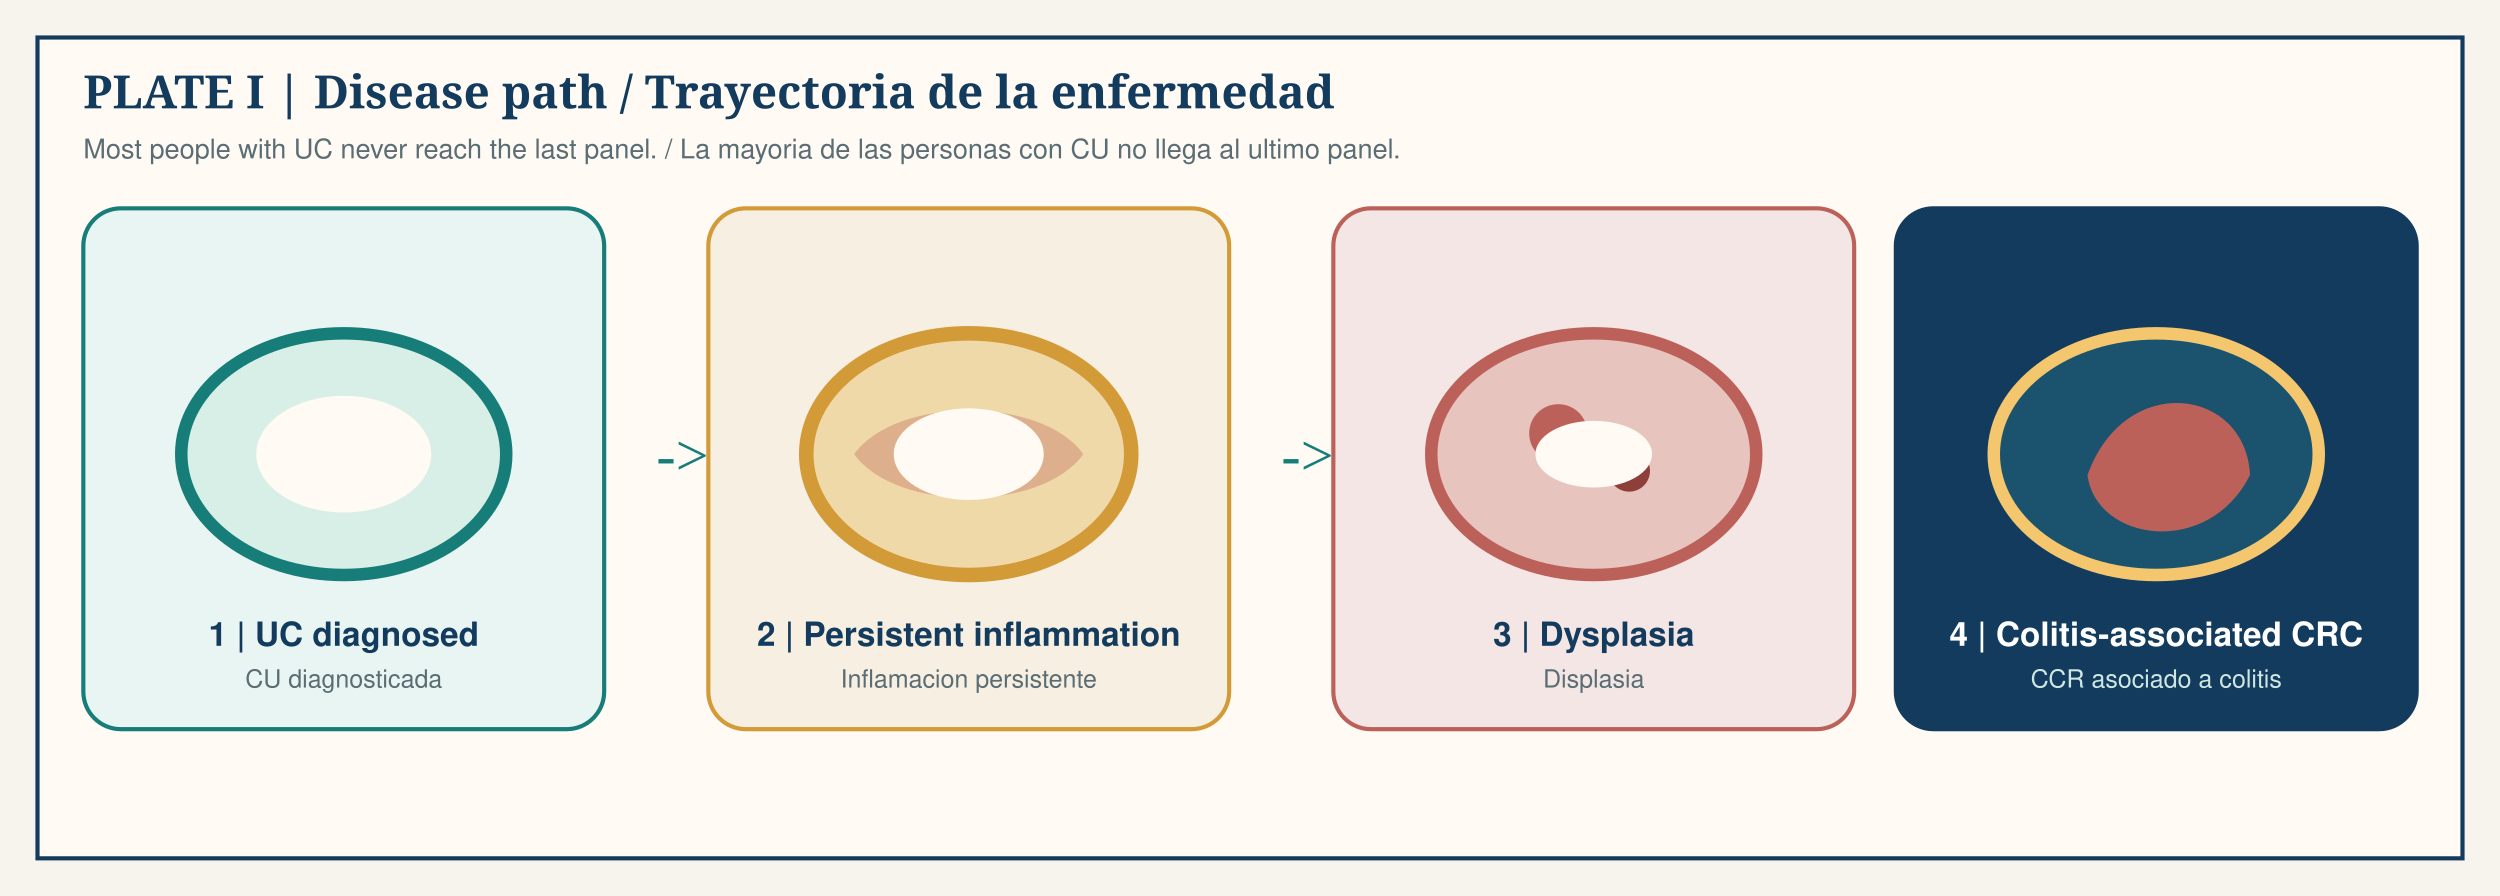
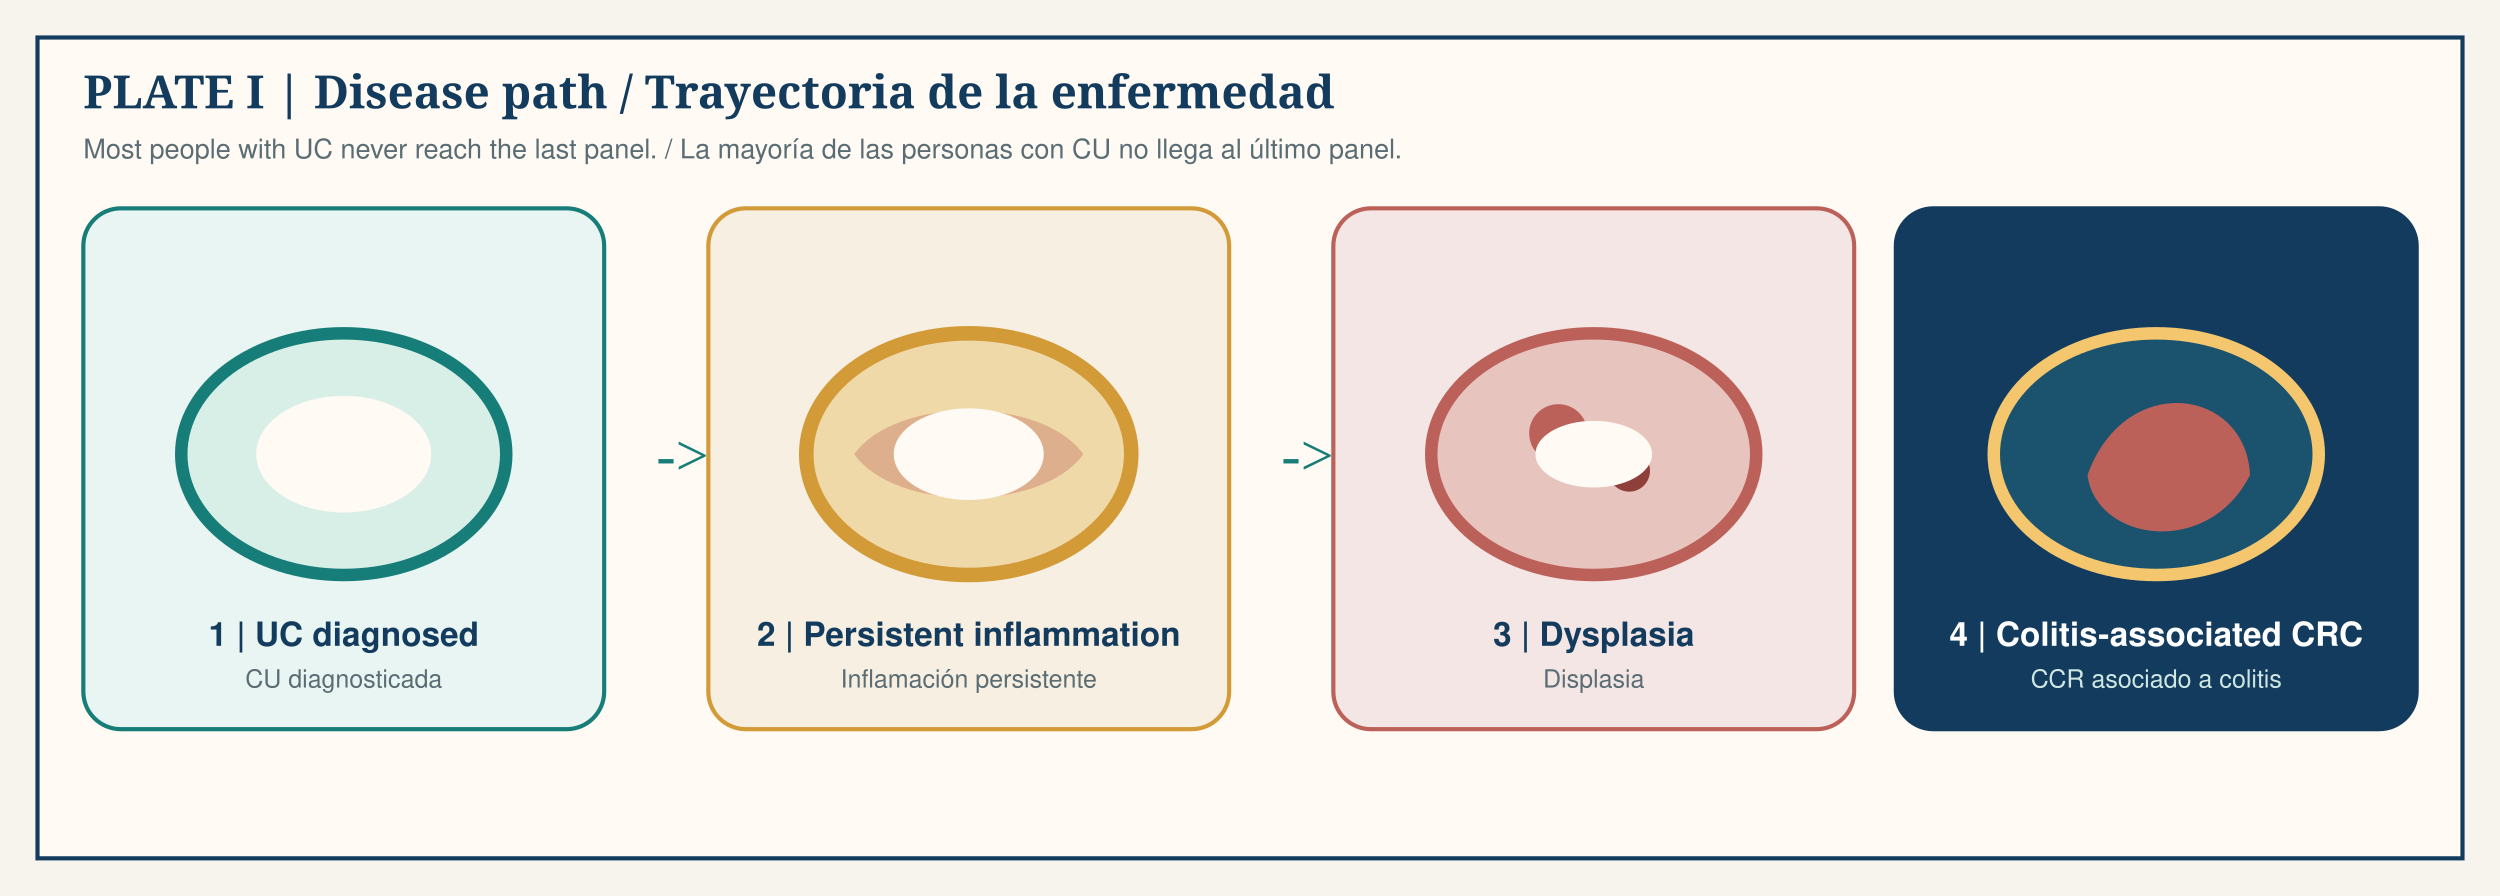
<svg xmlns="http://www.w3.org/2000/svg" viewBox="0 0 1200 430" role="img" aria-labelledby="t1 d1">
  <rect width="1200" height="430" fill="#f7f4ee" />
  <rect x="18" y="18" width="1164" height="394" fill="#fffaf3" stroke="#123b5d" stroke-width="2" />
  <text x="40" y="52" font-family="Georgia, serif" font-size="22" fill="#123b5d" font-weight="700">PLATE I | Disease path / Trayectoria de la enfermedad</text>
-   <text x="40" y="76" font-family="Helvetica, sans-serif" font-size="13" fill="#5a6d74">Most people with UC never reach the last panel. / La mayoria de las personas con CU no llega al ultimo panel.</text>
+   <text x="40" y="76" font-family="Helvetica, sans-serif" font-size="13" fill="#5a6d74">Most people with UC never reach the last panel. / La mayoría de las personas con CU no llega al último panel.</text>
  <g transform="translate(40,100)">
    <rect width="250" height="250" rx="18" fill="#e9f5f2" stroke="#167d78" stroke-width="2" />
    <ellipse cx="125" cy="118" rx="78" ry="58" fill="#d8efe8" stroke="#167d78" stroke-width="6" />
    <ellipse cx="125" cy="118" rx="42" ry="28" fill="#fffaf3" />
    <text x="125" y="210" text-anchor="middle" font-family="Helvetica, sans-serif" font-size="16" font-weight="700" fill="#123b5d">1 | UC diagnosed</text>
    <text x="125" y="230" text-anchor="middle" font-family="Helvetica, sans-serif" font-size="12" fill="#5a6d74">CU diagnosticada</text>
  </g>
  <text x="315" y="228" font-size="28" fill="#167d78">-&gt;</text>
  <g transform="translate(340,100)">
    <rect width="250" height="250" rx="18" fill="#f7efe1" stroke="#d39a38" stroke-width="2" />
    <ellipse cx="125" cy="118" rx="78" ry="58" fill="#f0d9a8" stroke="#d39a38" stroke-width="7" />
    <path d="M70 118 C90 90, 160 90, 180 118 C160 146, 90 146, 70 118" fill="#bc6159" opacity="0.35" />
    <ellipse cx="125" cy="118" rx="36" ry="22" fill="#fffaf3" />
    <text x="125" y="210" text-anchor="middle" font-family="Helvetica, sans-serif" font-size="16" font-weight="700" fill="#123b5d">2 | Persistent inflammation</text>
-     <text x="125" y="230" text-anchor="middle" font-family="Helvetica, sans-serif" font-size="12" fill="#5a6d74">Inflamacion persistente</text>
+     <text x="125" y="230" text-anchor="middle" font-family="Helvetica, sans-serif" font-size="12" fill="#5a6d74">Inflamación persistente</text>
  </g>
  <text x="615" y="228" font-size="28" fill="#167d78">-&gt;</text>
  <g transform="translate(640,100)">
    <rect width="250" height="250" rx="18" fill="#f3e6e4" stroke="#bc6159" stroke-width="2" />
    <ellipse cx="125" cy="118" rx="78" ry="58" fill="#e8c4bf" stroke="#bc6159" stroke-width="6" />
    <circle cx="108" cy="108" r="14" fill="#bc6159" />
    <circle cx="142" cy="126" r="10" fill="#8f3f3a" />
    <ellipse cx="125" cy="118" rx="28" ry="16" fill="#fffaf3" />
    <text x="125" y="210" text-anchor="middle" font-family="Helvetica, sans-serif" font-size="16" font-weight="700" fill="#123b5d">3 | Dysplasia</text>
    <text x="125" y="230" text-anchor="middle" font-family="Helvetica, sans-serif" font-size="12" fill="#5a6d74">Displasia</text>
  </g>
  <text x="915" y="228" font-size="28" fill="#167d78">-&gt;</text>
  <g transform="translate(910,100)">
    <rect width="250" height="250" rx="18" fill="#123b5d" stroke="#123b5d" stroke-width="2" />
    <ellipse cx="125" cy="118" rx="78" ry="58" fill="#1b536e" stroke="#f4c66e" stroke-width="6" />
    <path d="M92 128 C110 78, 168 86, 170 128 C150 168, 96 160, 92 128" fill="#bc6159" />
    <text x="125" y="210" text-anchor="middle" font-family="Helvetica, sans-serif" font-size="16" font-weight="700" fill="#fff">4 | Colitis-associated CRC</text>
    <text x="125" y="230" text-anchor="middle" font-family="Helvetica, sans-serif" font-size="12" fill="#cfe7e2">CCR asociado a colitis</text>
  </g>
</svg>
